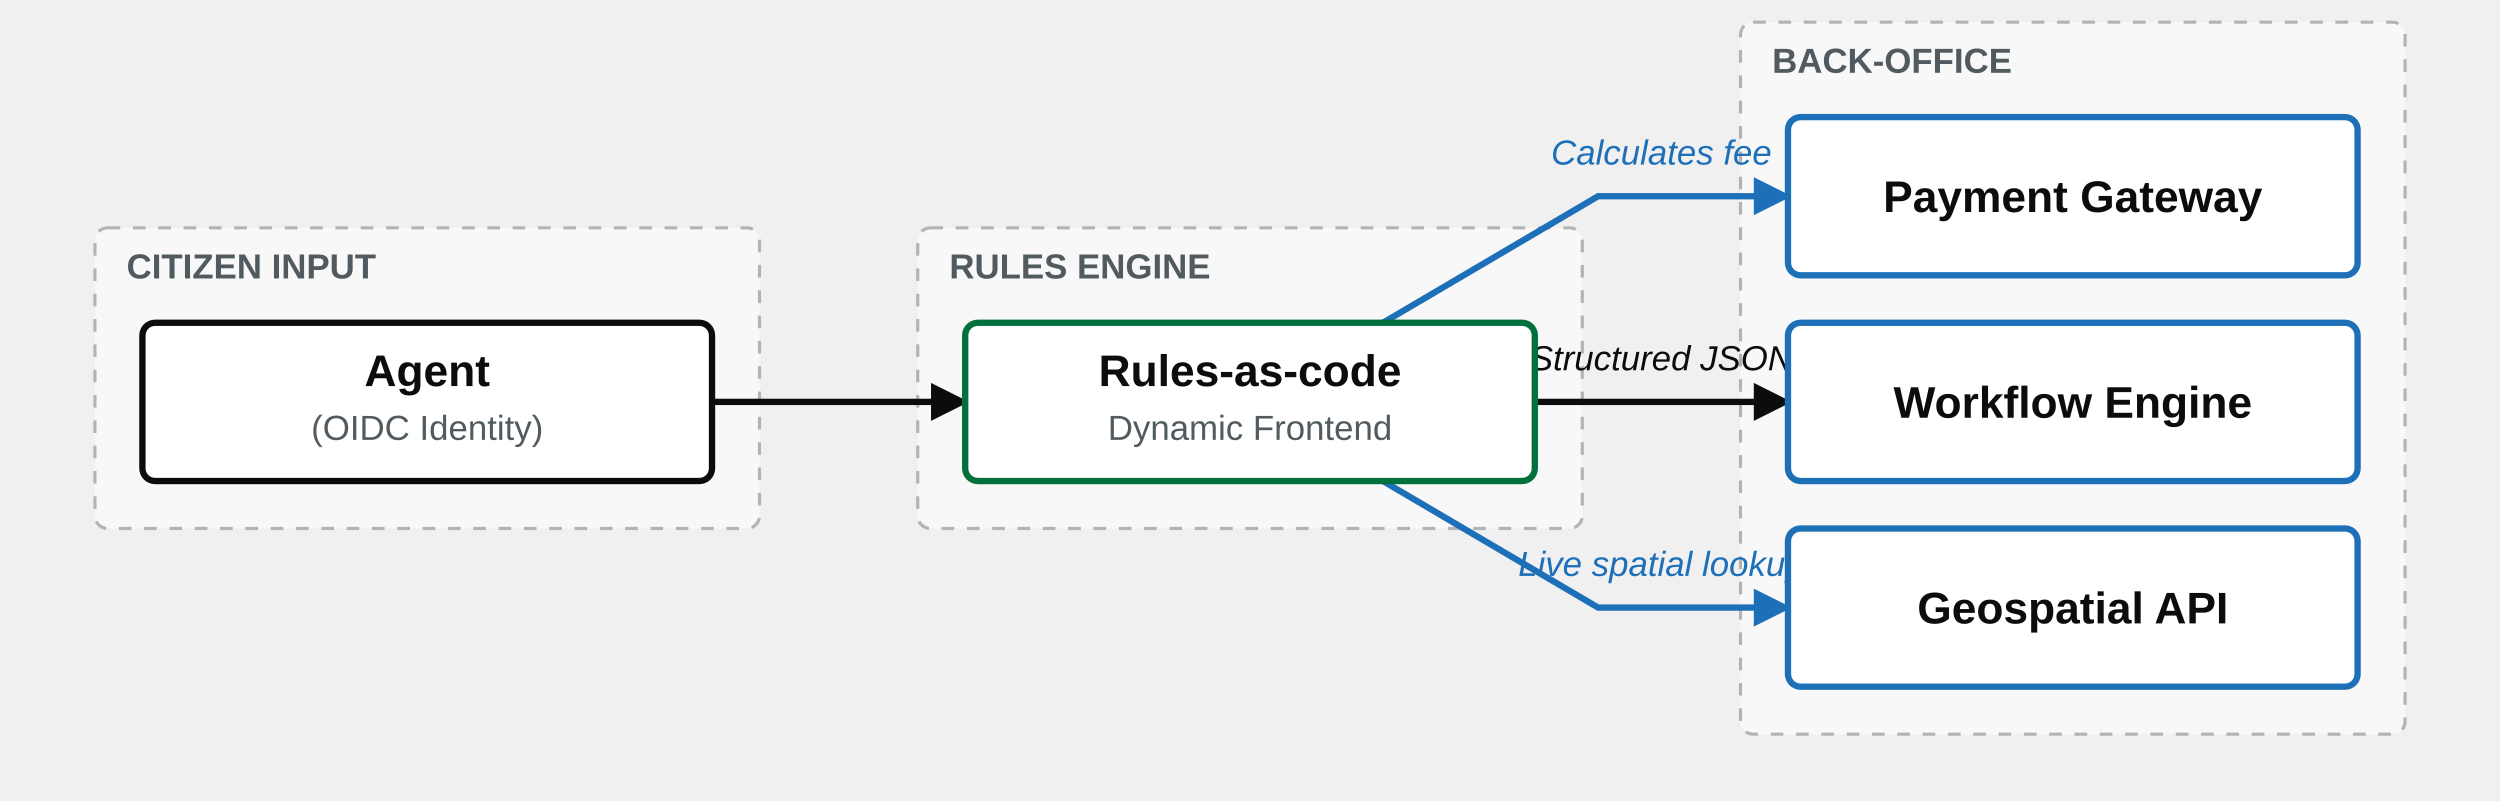
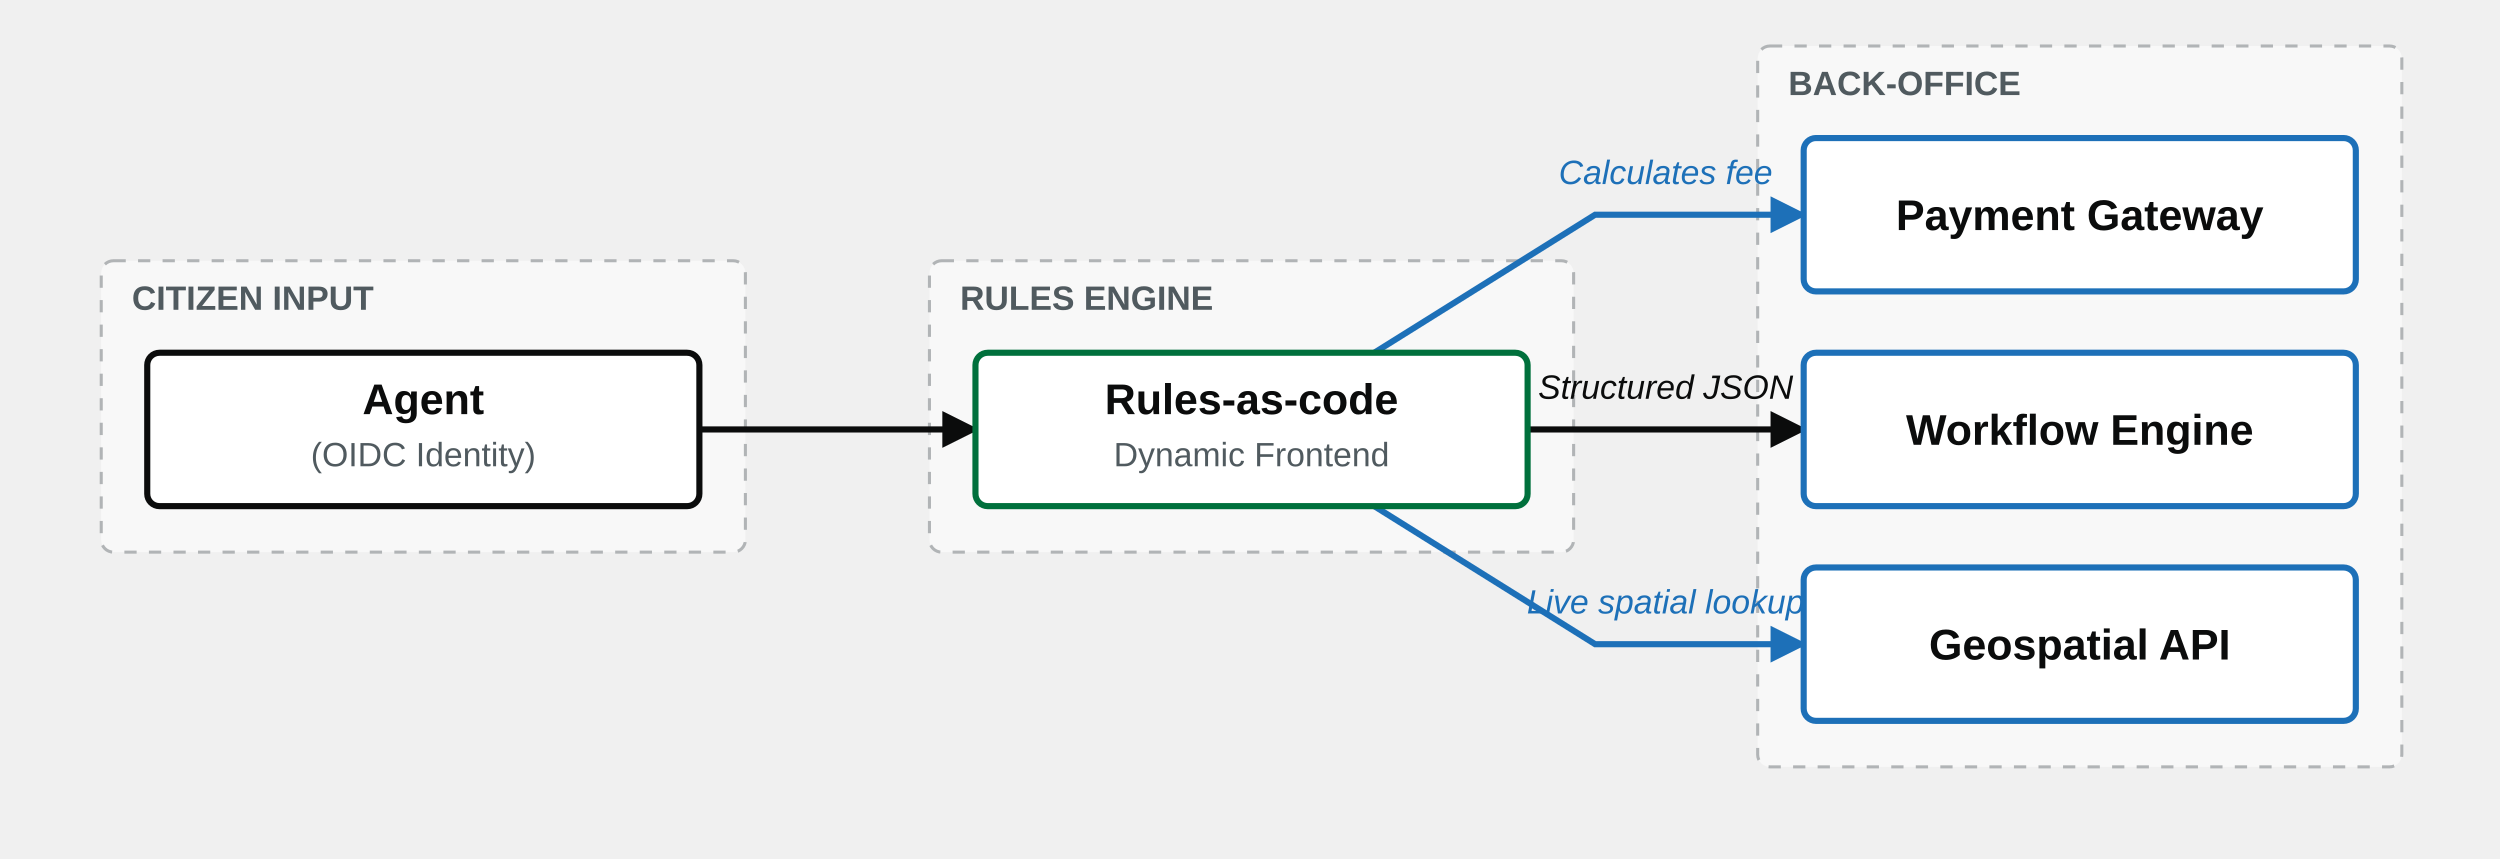
- <svg xmlns="http://www.w3.org/2000/svg" viewBox="0 0 790 253" width="100%" height="100%" style="font-family: 'GDS Transport', Arial, sans-serif;">
+ <svg xmlns="http://www.w3.org/2000/svg" viewBox="0 0 815 280" width="100%" height="100%" style="font-family: 'GDS Transport', Arial, sans-serif;">
  <defs>
    <marker id="arrow" viewBox="0 0 10 10" refX="9" refY="5" markerWidth="6" markerHeight="6" orient="auto-start-reverse">
      <path d="M 0 0 L 10 5 L 0 10 z" fill="#0b0c0c" />
    </marker>
    <marker id="arrow-blue" viewBox="0 0 10 10" refX="9" refY="5" markerWidth="6" markerHeight="6" orient="auto-start-reverse">
      <path d="M 0 0 L 10 5 L 0 10 z" fill="#1d70b8" />
    </marker>
  </defs>
-   <rect x="30" y="72" width="210" height="95" fill="#f8f8f8" stroke="#b1b4b6" stroke-dasharray="4" rx="4" />
-   <text x="40" y="88" font-size="11" font-weight="bold" fill="#505a5f">CITIZEN INPUT</text>
-   <rect x="290" y="72" width="210" height="95" fill="#f8f8f8" stroke="#b1b4b6" stroke-dasharray="4" rx="4" />
-   <text x="300" y="88" font-size="11" font-weight="bold" fill="#505a5f">RULES ENGINE</text>
-   <rect x="550" y="7" width="210" height="225" fill="#f8f8f8" stroke="#b1b4b6" stroke-dasharray="4" rx="4" />
-   <text x="560" y="23" font-size="11" font-weight="bold" fill="#505a5f">BACK-OFFICE</text>
-   <path d="M 225 127 L 245 127 L 265 127 L 285 127 L 305 127" fill="none" stroke="#0b0c0c" stroke-width="2" marker-end="url(#arrow)" />
-   <path d="M 437 152 L 505 192 L 525 192 L 545 192 L 565 192" fill="none" stroke="#1d70b8" stroke-width="2" marker-end="url(#arrow-blue)" />
-   <text x="525" y="182" font-size="11" font-style="italic" text-anchor="middle" fill="#1d70b8">Live spatial lookup</text>
-   <path d="M 485 127 L 505 127 L 525 127 L 545 127 L 565 127" fill="none" stroke="#0b0c0c" stroke-width="2" marker-end="url(#arrow)" />
-   <text x="525" y="117" font-size="11" font-style="italic" text-anchor="middle" fill="#0b0c0c">Structured JSON</text>
-   <path d="M 437 102 L 505 62 L 525 62 L 545 62 L 565 62" fill="none" stroke="#1d70b8" stroke-width="2" marker-end="url(#arrow-blue)" />
-   <text x="525" y="52" font-size="11" font-style="italic" text-anchor="middle" fill="#1d70b8">Calculates fee</text>
-   <rect x="45" y="102" width="180" height="50" fill="#ffffff" stroke="#0b0c0c" stroke-width="2" rx="4" />
-   <text x="135" y="122" font-size="14" font-weight="bold" text-anchor="middle" fill="#0b0c0c">Agent</text>
-   <text x="135" y="139" font-size="11" text-anchor="middle" fill="#505a5f">(OIDC Identity)</text>
-   <rect x="305" y="102" width="180" height="50" fill="#ffffff" stroke="#00703c" stroke-width="2" rx="4" />
-   <text x="395" y="122" font-size="14" font-weight="bold" text-anchor="middle" fill="#0b0c0c">Rules-as-code</text>
-   <text x="395" y="139" font-size="11" text-anchor="middle" fill="#505a5f">Dynamic Frontend</text>
-   <rect x="565" y="167" width="180" height="50" fill="#ffffff" stroke="#1d70b8" stroke-width="2" rx="4" />
-   <text x="655" y="197" font-size="14" font-weight="bold" text-anchor="middle" fill="#0b0c0c">Geospatial API</text>
-   <rect x="565" y="102" width="180" height="50" fill="#ffffff" stroke="#1d70b8" stroke-width="2" rx="4" />
-   <text x="655" y="132" font-size="14" font-weight="bold" text-anchor="middle" fill="#0b0c0c">Workflow Engine</text>
-   <rect x="565" y="37" width="180" height="50" fill="#ffffff" stroke="#1d70b8" stroke-width="2" rx="4" />
-   <text x="655" y="67" font-size="14" font-weight="bold" text-anchor="middle" fill="#0b0c0c">Payment Gateway</text>
+   <rect x="33" y="85" width="210" height="95" fill="#f8f8f8" stroke="#b1b4b6" stroke-dasharray="4" rx="4" />
+   <text x="43" y="101" font-size="11" font-weight="bold" fill="#505a5f">CITIZEN INPUT</text>
+   <rect x="303" y="85" width="210" height="95" fill="#f8f8f8" stroke="#b1b4b6" stroke-dasharray="4" rx="4" />
+   <text x="313" y="101" font-size="11" font-weight="bold" fill="#505a5f">RULES ENGINE</text>
+   <rect x="573" y="15" width="210" height="235" fill="#f8f8f8" stroke="#b1b4b6" stroke-dasharray="4" rx="4" />
+   <text x="583" y="31" font-size="11" font-weight="bold" fill="#505a5f">BACK-OFFICE</text>
+   <path d="M 228 140 L 250 140 L 273 140 L 295 140 L 318 140" fill="none" stroke="#0b0c0c" stroke-width="2" marker-end="url(#arrow)" />
+   <path d="M 448 165 L 520 210 L 543 210 L 565 210 L 588 210" fill="none" stroke="#1d70b8" stroke-width="2" marker-end="url(#arrow-blue)" />
+   <text x="543" y="200" font-size="11" font-style="italic" text-anchor="middle" fill="#1d70b8">Live spatial lookup</text>
+   <path d="M 498 140 L 520 140 L 543 140 L 565 140 L 588 140" fill="none" stroke="#0b0c0c" stroke-width="2" marker-end="url(#arrow)" />
+   <text x="543" y="130" font-size="11" font-style="italic" text-anchor="middle" fill="#0b0c0c">Structured JSON</text>
+   <path d="M 448 115 L 520 70 L 543 70 L 565 70 L 588 70" fill="none" stroke="#1d70b8" stroke-width="2" marker-end="url(#arrow-blue)" />
+   <text x="543" y="60" font-size="11" font-style="italic" text-anchor="middle" fill="#1d70b8">Calculates fee</text>
+   <rect x="48" y="115" width="180" height="50" fill="#ffffff" stroke="#0b0c0c" stroke-width="2" rx="4" />
+   <text x="138" y="135" font-size="14" font-weight="bold" text-anchor="middle" fill="#0b0c0c">Agent</text>
+   <text x="138" y="152" font-size="11" text-anchor="middle" fill="#505a5f">(OIDC Identity)</text>
+   <rect x="318" y="115" width="180" height="50" fill="#ffffff" stroke="#00703c" stroke-width="2" rx="4" />
+   <text x="408" y="135" font-size="14" font-weight="bold" text-anchor="middle" fill="#0b0c0c">Rules-as-code</text>
+   <text x="408" y="152" font-size="11" text-anchor="middle" fill="#505a5f">Dynamic Frontend</text>
+   <rect x="588" y="185" width="180" height="50" fill="#ffffff" stroke="#1d70b8" stroke-width="2" rx="4" />
+   <text x="678" y="215" font-size="14" font-weight="bold" text-anchor="middle" fill="#0b0c0c">Geospatial API</text>
+   <rect x="588" y="115" width="180" height="50" fill="#ffffff" stroke="#1d70b8" stroke-width="2" rx="4" />
+   <text x="678" y="145" font-size="14" font-weight="bold" text-anchor="middle" fill="#0b0c0c">Workflow Engine</text>
+   <rect x="588" y="45" width="180" height="50" fill="#ffffff" stroke="#1d70b8" stroke-width="2" rx="4" />
+   <text x="678" y="75" font-size="14" font-weight="bold" text-anchor="middle" fill="#0b0c0c">Payment Gateway</text>
</svg>
